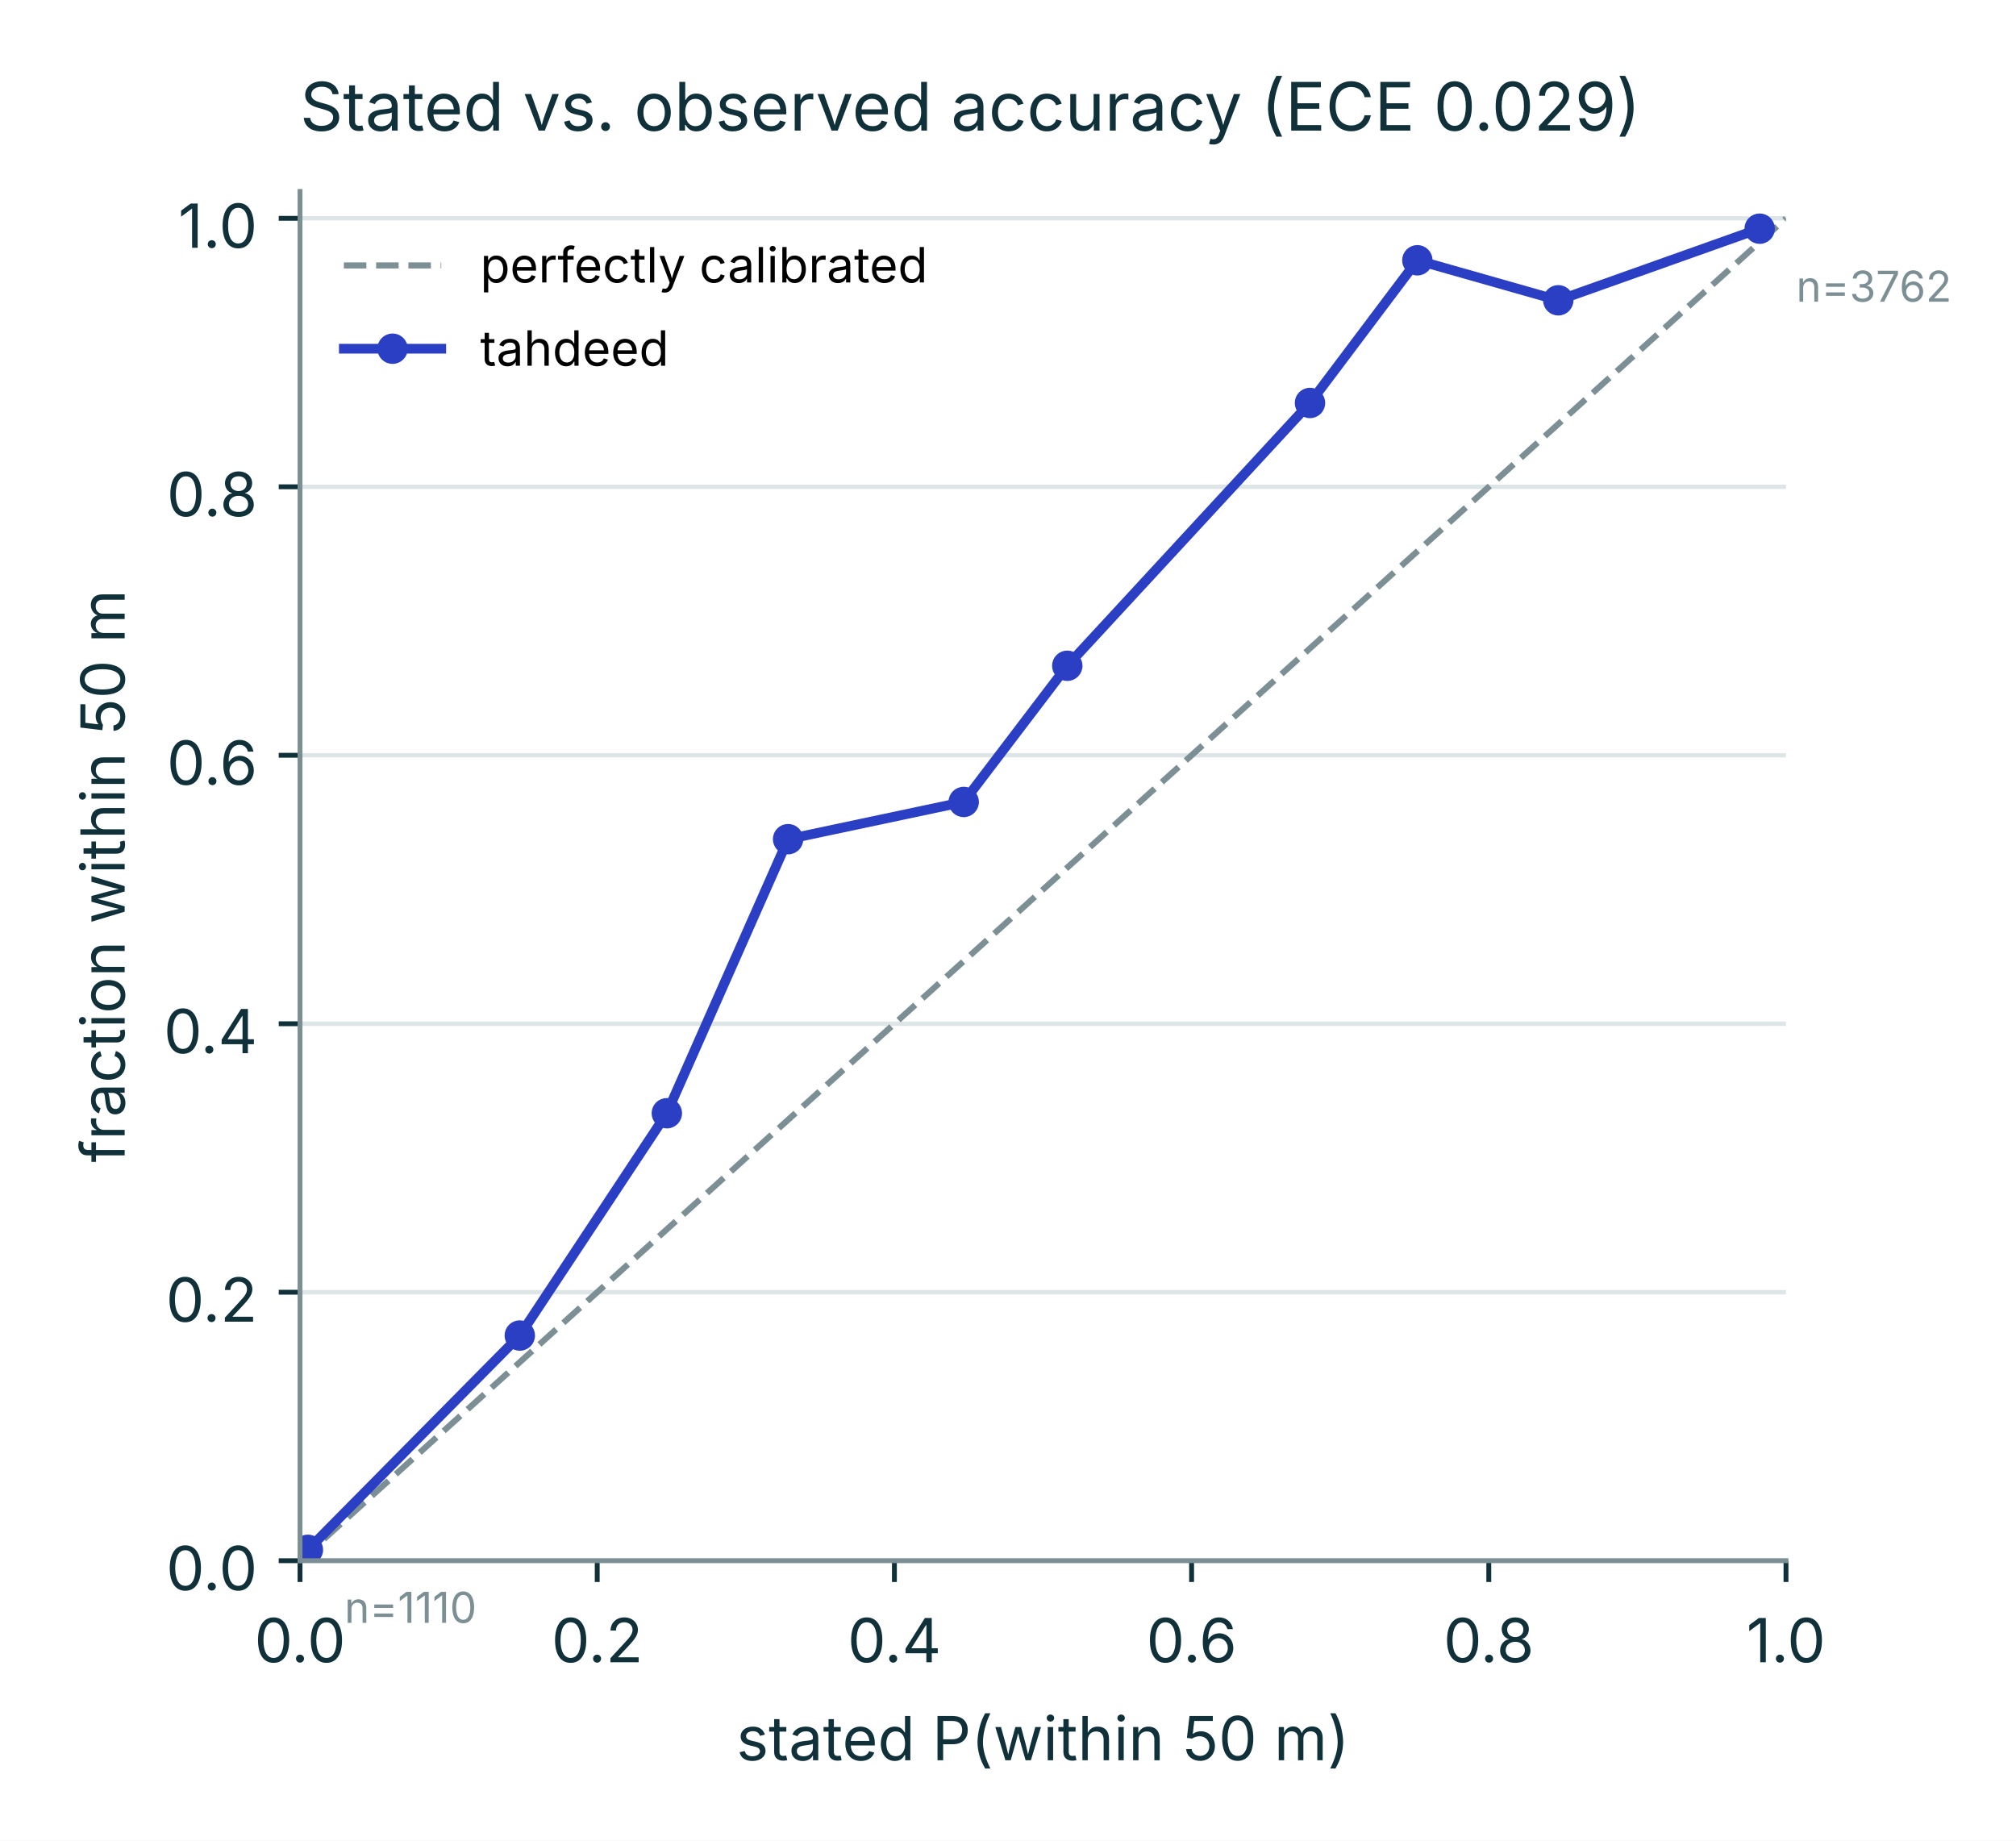
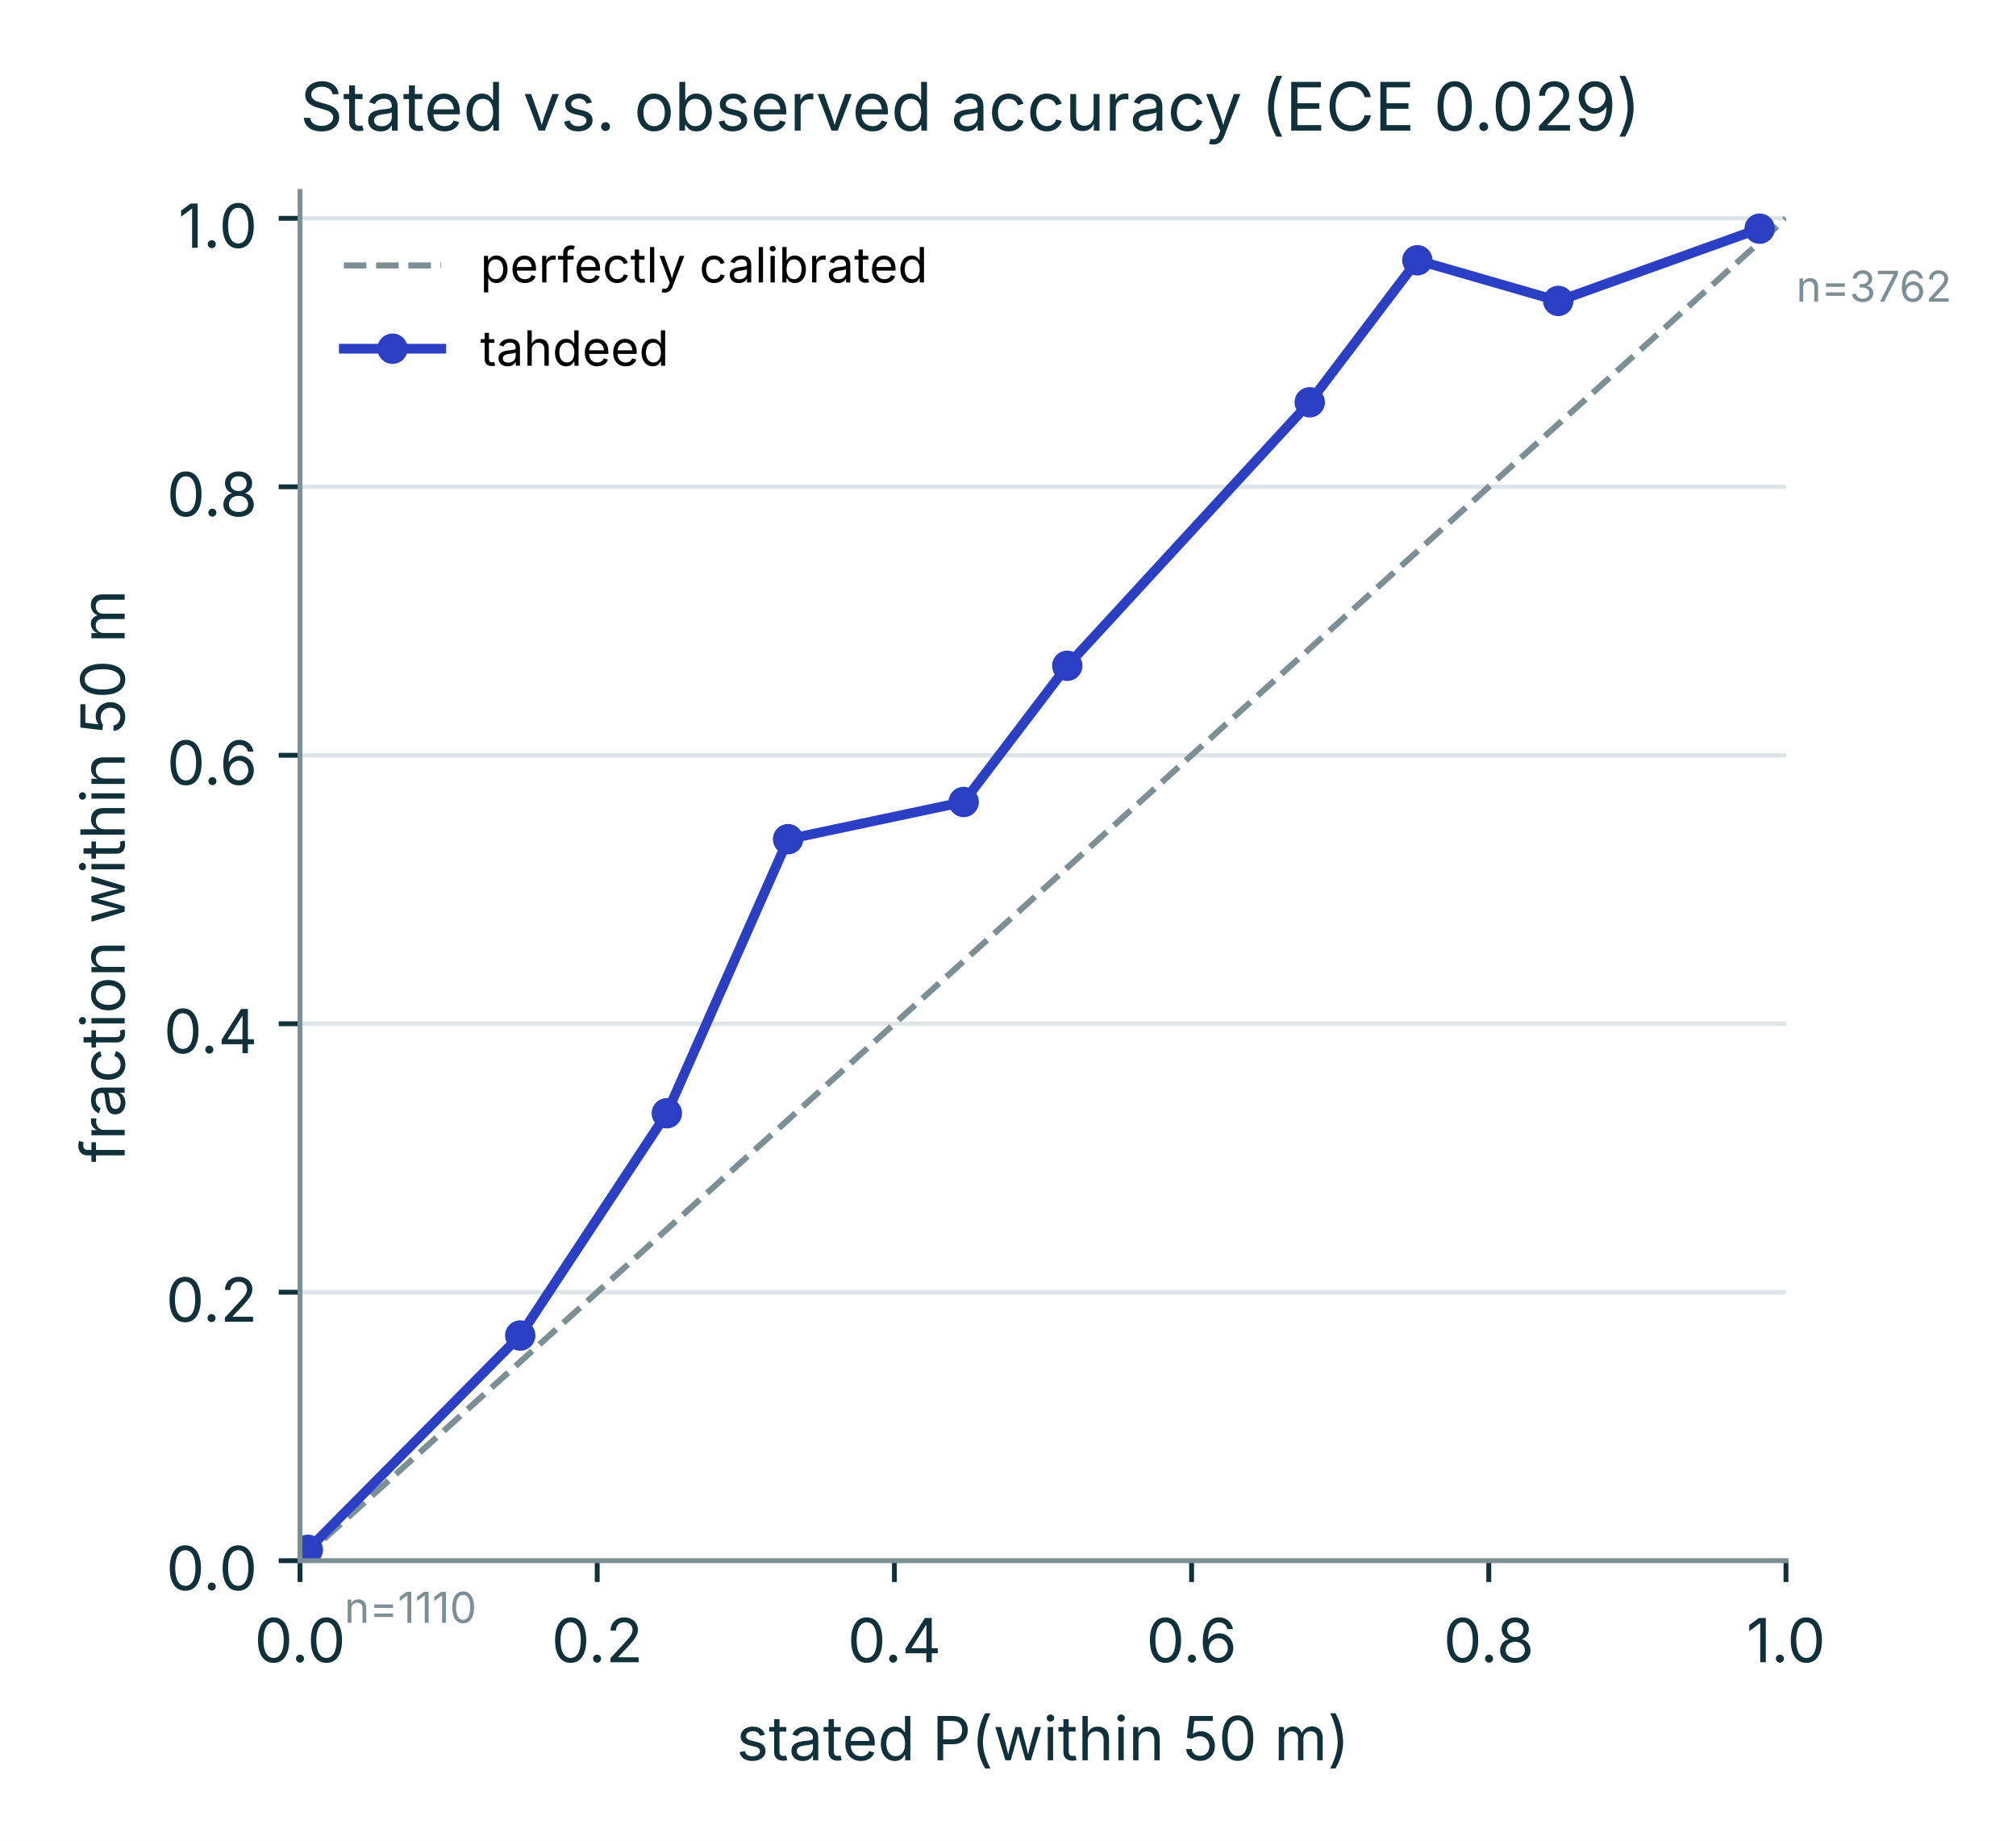
<svg xmlns="http://www.w3.org/2000/svg" xmlns:xlink="http://www.w3.org/1999/xlink" width="331.2pt" height="302.4pt" viewBox="0 0 331.2 302.4" version="1.1">
  <defs>
    <style type="text/css">*{stroke-linejoin: round; stroke-linecap: butt}</style>
  </defs>
  <g id="figure_1">
    <g id="patch_1">
      <path d="M 0 302.4  L 331.2 302.4  L 331.2 0  L 0 0  z " style="fill: #ffffff" />
    </g>
    <g id="axes_1">
      <g id="patch_2">
-         <path d="M 49.29 256.401  L 293.411 256.401  L 293.411 31.456  L 49.29 31.456  z " style="fill: #ffffff" />
+         <path d="M 49.29 256.401  L 293.41 256.401  L 293.41 31.456  L 49.29 31.456  z " style="fill: #ffffff" />
      </g>
      <g id="matplotlib.axis_1">
        <g id="xtick_1">
          <g id="line2d_1">
            <defs>
-               <path id="md17cdd4516" d="M 0 0  L 0 3.5  " style="stroke: #10303a; stroke-width: 0.8" />
+               <path id="m8365863238" d="M 0 0  L 0 3.5  " style="stroke: #10303a; stroke-width: 0.8" />
            </defs>
            <g>
-               <use xlink:href="#md17cdd4516" x="49.29" y="256.401" style="fill: #10303a; stroke: #10303a; stroke-width: 0.8" />
+               <use xlink:href="#m8365863238" x="49.29" y="256.401" style="fill: #10303a; stroke: #10303a; stroke-width: 0.8" />
            </g>
          </g>
          <g id="text_1">
            <g style="fill: #10303a" transform="translate(41.79273 273.0883) scale(0.1 -0.1)">
              <defs>
                <path id="Inter-Regular-53f" d="M 2019 -63  C 3059 -63 3656 809 3656 2325  C 3656 3834 3050 4719 2019 4719  C 988 4719 381 3834 381 2325  C 381 806 981 -63 2019 -63  z M 2019 456  C 1338 456 953 1144 953 2325  C 953 3509 1338 4203 2019 4203  C 2700 4203 3084 3513 3084 2325  C 3084 1144 2700 456 2019 456  z " transform="scale(0.015625)" />
                <path id="Inter-Regular-5e0" d="M 922 -41  C 1156 -41 1344 147 1344 381  C 1344 616 1156 803 922 803  C 688 803 500 616 500 381  C 500 147 688 -41 922 -41  z " transform="scale(0.015625)" />
              </defs>
              <use xlink:href="#Inter-Regular-53f" />
              <use xlink:href="#Inter-Regular-5e0" transform="translate(60.5625 0)" />
              <use xlink:href="#Inter-Regular-53f" transform="translate(86.84375 0)" />
            </g>
          </g>
        </g>
        <g id="xtick_2">
          <g id="line2d_2">
            <g>
-               <use xlink:href="#md17cdd4516" x="98.114" y="256.401" style="fill: #10303a; stroke: #10303a; stroke-width: 0.8" />
+               <use xlink:href="#m8365863238" x="98.114" y="256.401" style="fill: #10303a; stroke: #10303a; stroke-width: 0.8" />
            </g>
          </g>
          <g id="text_2">
-             <g style="fill: #10303a" transform="translate(90.59588 273.0883) scale(0.1 -0.1)">
+             <g style="fill: #10303a" transform="translate(90.59576 273.0883) scale(0.1 -0.1)">
              <defs>
                <path id="Inter-Regular-541" d="M 481 0  L 3447 0  L 3447 522  L 1300 522  L 1300 559  L 2319 1644  C 3141 2519 3369 2916 3369 3419  C 3369 4147 2778 4719 1947 4719  C 1119 4719 494 4159 494 3334  L 1063 3334  C 1063 3859 1400 4203 1931 4203  C 2428 4203 2806 3900 2806 3413  C 2806 2984 2544 2666 2028 2106  L 481 428  L 481 0  z " transform="scale(0.015625)" />
              </defs>
              <use xlink:href="#Inter-Regular-53f" />
              <use xlink:href="#Inter-Regular-5e0" transform="translate(60.5625 0)" />
              <use xlink:href="#Inter-Regular-541" transform="translate(89.375 0)" />
            </g>
          </g>
        </g>
        <g id="xtick_3">
          <g id="line2d_3">
            <g>
-               <use xlink:href="#md17cdd4516" x="146.938" y="256.401" style="fill: #10303a; stroke: #10303a; stroke-width: 0.8" />
+               <use xlink:href="#m8365863238" x="146.938" y="256.401" style="fill: #10303a; stroke: #10303a; stroke-width: 0.8" />
            </g>
          </g>
          <g id="text_3">
-             <g style="fill: #10303a" transform="translate(139.2397 273.0883) scale(0.1 -0.1)">
+             <g style="fill: #10303a" transform="translate(139.2394 273.0883) scale(0.1 -0.1)">
              <defs>
                <path id="Inter-Regular-544" d="M 375 947  L 2566 947  L 2566 0  L 3134 0  L 3134 947  L 3766 947  L 3766 1469  L 3134 1469  L 3134 4656  L 2413 4656  L 375 1431  L 375 947  z M 2569 1469  L 1009 1469  L 1009 1506  L 2531 3913  L 2569 3913  L 2569 1469  z " transform="scale(0.015625)" />
              </defs>
              <use xlink:href="#Inter-Regular-53f" />
              <use xlink:href="#Inter-Regular-5e0" transform="translate(60.5625 0)" />
              <use xlink:href="#Inter-Regular-544" transform="translate(89.375 0)" />
            </g>
          </g>
        </g>
        <g id="xtick_4">
          <g id="line2d_4">
            <g>
-               <use xlink:href="#md17cdd4516" x="195.762" y="256.401" style="fill: #10303a; stroke: #10303a; stroke-width: 0.8" />
+               <use xlink:href="#m8365863238" x="195.762" y="256.401" style="fill: #10303a; stroke: #10303a; stroke-width: 0.8" />
            </g>
          </g>
          <g id="text_4">
-             <g style="fill: #10303a" transform="translate(188.3194 273.0883) scale(0.1 -0.1)">
+             <g style="fill: #10303a" transform="translate(188.319 273.0883) scale(0.1 -0.1)">
              <defs>
                <path id="Inter-Regular-547" d="M 2019 -63  C 2969 -63 3588 634 3588 1503  C 3588 2403 2925 3044 2128 3044  C 1644 3044 1231 2813 981 2425  L 944 2425  C 944 3544 1375 4194 2091 4194  C 2575 4194 2866 3888 2969 3484  L 3550 3484  C 3438 4216 2872 4719 2091 4719  C 1034 4719 381 3788 381 2150  C 381 434 1241 -63 2019 -63  z M 2019 459  C 1447 459 1028 947 1028 1497  C 1028 2041 1469 2528 2034 2528  C 2597 2528 3013 2072 3013 1503  C 3013 922 2578 459 2019 459  z " transform="scale(0.015625)" />
              </defs>
              <use xlink:href="#Inter-Regular-53f" />
              <use xlink:href="#Inter-Regular-5e0" transform="translate(60.5625 0)" />
              <use xlink:href="#Inter-Regular-547" transform="translate(86.84375 0)" />
            </g>
          </g>
        </g>
        <g id="xtick_5">
          <g id="line2d_5">
            <g>
-               <use xlink:href="#md17cdd4516" x="244.587" y="256.401" style="fill: #10303a; stroke: #10303a; stroke-width: 0.8" />
+               <use xlink:href="#m8365863238" x="244.586" y="256.401" style="fill: #10303a; stroke: #10303a; stroke-width: 0.8" />
            </g>
          </g>
          <g id="text_5">
-             <g style="fill: #10303a" transform="translate(237.1374 273.0883) scale(0.1 -0.1)">
+             <g style="fill: #10303a" transform="translate(237.1369 273.0883) scale(0.1 -0.1)">
              <defs>
                <path id="Inter-Regular-549" d="M 1978 -63  C 2916 -63 3578 478 3578 1238  C 3578 1825 3175 2325 2669 2419  L 2669 2444  C 3109 2559 3403 2988 3403 3481  C 3403 4191 2794 4719 1978 4719  C 1150 4719 550 4191 550 3481  C 550 2988 838 2559 1291 2444  L 1291 2419  C 769 2325 381 1825 381 1238  C 381 478 1031 -63 1978 -63  z M 1978 453  C 1350 453 966 775 966 1269  C 966 1784 1391 2153 1978 2153  C 2553 2153 2984 1784 2984 1269  C 2984 775 2594 453 1978 453  z M 1978 2650  C 1475 2650 1125 2966 1125 3438  C 1125 3903 1463 4206 1978 4206  C 2484 4206 2828 3903 2828 3438  C 2828 2966 2469 2650 1978 2650  z " transform="scale(0.015625)" />
              </defs>
              <use xlink:href="#Inter-Regular-53f" />
              <use xlink:href="#Inter-Regular-5e0" transform="translate(60.5625 0)" />
              <use xlink:href="#Inter-Regular-549" transform="translate(87.125 0)" />
            </g>
          </g>
        </g>
        <g id="xtick_6">
          <g id="line2d_6">
            <g>
-               <use xlink:href="#md17cdd4516" x="293.411" y="256.401" style="fill: #10303a; stroke: #10303a; stroke-width: 0.8" />
+               <use xlink:href="#m8365863238" x="293.41" y="256.401" style="fill: #10303a; stroke: #10303a; stroke-width: 0.8" />
            </g>
          </g>
          <g id="text_6">
-             <g style="fill: #10303a" transform="translate(286.9085 273.0883) scale(0.1 -0.1)">
+             <g style="fill: #10303a" transform="translate(286.9079 273.0883) scale(0.1 -0.1)">
              <defs>
                <path id="Inter-Regular-540" d="M 2041 4656  L 1313 4656  L 300 3909  L 300 3272  L 1425 4106  L 1456 4106  L 1456 0  L 2041 0  L 2041 4656  z " transform="scale(0.015625)" />
              </defs>
              <use xlink:href="#Inter-Regular-540" />
              <use xlink:href="#Inter-Regular-5e0" transform="translate(40.67188 0)" />
              <use xlink:href="#Inter-Regular-53f" transform="translate(66.95312 0)" />
            </g>
          </g>
        </g>
        <g id="text_7">
-           <g style="fill: #10303a" transform="translate(120.9854 289.1879) scale(0.1 -0.1)">
+           <g style="fill: #10303a" transform="translate(120.9851 289.1879) scale(0.1 -0.1)">
            <defs>
              <path id="Inter-Regular-369" d="M 1681 -75  C 2500 -75 3059 372 3059 984  C 3059 1463 2763 1778 2128 1928  L 1600 2053  C 1191 2150 1013 2294 1013 2553  C 1013 2844 1325 3059 1741 3059  C 2191 3059 2388 2816 2484 2566  L 2994 2697  C 2834 3188 2456 3538 1738 3538  C 994 3538 444 3119 444 2519  C 444 2028 747 1716 1381 1566  L 1963 1428  C 2306 1347 2475 1188 2475 947  C 2475 659 2163 419 1675 419  C 1256 419 972 591 872 975  L 338 847  C 463 244 963 -75 1681 -75  z " transform="scale(0.015625)" />
              <path id="Inter-Regular-37b" d="M 1869 3494  L 1150 3494  L 1150 4325  L 588 4325  L 588 3494  L 63 3494  L 63 3013  L 588 3013  L 588 863  C 588 291 944 -44 1547 -44  C 1691 -44 1850 -22 1966 19  L 1850 494  C 1756 475 1634 456 1563 456  C 1266 456 1150 594 1150 906  L 1150 3013  L 1869 3013  L 1869 3494  z " transform="scale(0.015625)" />
              <path id="Inter-Regular-1fc" d="M 1472 -81  C 2063 -81 2391 228 2509 475  L 2547 475  L 2547 0  L 3100 0  L 3100 2303  C 3100 3394 2259 3538 1791 3538  C 1250 3538 650 3344 381 2709  L 922 2531  C 1031 2775 1303 3044 1806 3044  C 2291 3044 2538 2794 2538 2359  L 2538 2341  C 2538 2081 2263 2100 1641 2022  C 994 1941 281 1794 281 994  C 281 306 809 -81 1472 -81  z M 1569 416  C 1150 416 847 603 847 966  C 847 1363 1206 1494 1616 1547  C 1831 1575 2444 1638 2538 1747  L 2538 1263  C 2538 834 2191 416 1569 416  z " transform="scale(0.015625)" />
              <path id="Inter-Regular-267" d="M 1963 -75  C 2678 -75 3200 284 3363 813  L 2819 963  C 2688 606 2378 425 1966 425  C 1347 425 922 825 894 1556  L 3419 1556  L 3419 1791  C 3419 3081 2638 3538 1897 3538  C 944 3538 325 2791 325 1719  C 325 644 950 -75 1963 -75  z M 897 2031  C 931 2566 1297 3038 1897 3038  C 2472 3038 2794 2625 2847 2031  L 897 2031  z " transform="scale(0.015625)" />
              <path id="Inter-Regular-256" d="M 1803 -75  C 2469 -75 2703 347 2819 541  L 2881 541  L 2881 0  L 3425 0  L 3425 4656  L 2863 4656  L 2863 2934  L 2819 2934  C 2703 3119 2488 3538 1806 3538  C 934 3538 325 2844 325 1738  C 325 625 931 -75 1803 -75  z M 1888 428  C 1234 428 897 1009 897 1744  C 897 2469 1225 3034 1888 3034  C 2531 3034 2869 2516 2869 1744  C 2869 966 2522 428 1888 428  z " transform="scale(0.015625)" />
              <path id="Inter-Regular-6eb" transform="scale(0.015625)" />
              <path id="Inter-Regular-178" d="M 563 0  L 1156 0  L 1156 1684  L 2159 1684  C 3244 1684 3744 2344 3744 3175  C 3744 4003 3244 4656 2156 4656  L 563 4656  L 563 0  z M 1156 2206  L 1156 4134  L 2125 4134  C 2869 4134 3153 3725 3153 3175  C 3153 2622 2869 2206 2131 2206  L 1156 2206  z " transform="scale(0.015625)" />
              <path id="Inter-Regular-59f" d="M 681 1897  C 681 984 956 31 1488 -872  L 2034 -872  C 1497 238 1253 1069 1253 1897  C 1253 2809 1550 3956 2034 4941  L 1488 4941  C 1019 4169 681 2913 681 1897  z " transform="scale(0.015625)" />
              <path id="Inter-Regular-3da" d="M 1278 0  L 1838 0  L 2291 1581  C 2403 1972 2513 2409 2619 2853  C 2725 2406 2831 1981 2947 1581  L 3400 0  L 3959 0  L 5019 3494  L 4422 3494  L 3997 1969  C 3891 1588 3775 1147 3659 613  C 3550 1153 3438 1597 3338 1969  L 2925 3494  L 2325 3494  L 1906 1969  C 1800 1581 1688 1134 1575 603  C 1459 1159 1341 1603 1241 1969  L 816 3494  L 219 3494  L 1278 0  z " transform="scale(0.015625)" />
              <path id="Inter-Regular-2b2" d="M 494 0  L 1056 0  L 1056 3494  L 494 3494  L 494 0  z M 778 4066  C 994 4066 1172 4231 1172 4438  C 1172 4644 994 4809 778 4809  C 566 4809 388 4644 388 4438  C 388 4231 566 4066 778 4066  z " transform="scale(0.015625)" />
              <path id="Inter-Regular-29f" d="M 1056 2094  C 1056 2691 1434 3031 1938 3031  C 2425 3031 2725 2709 2725 2172  L 2725 0  L 3291 0  L 3291 2219  C 3291 3103 2813 3538 2106 3538  C 1650 3538 1284 3353 1056 2888  L 1056 4656  L 494 4656  L 494 0  L 1056 0  L 1056 2094  z " transform="scale(0.015625)" />
              <path id="Inter-Regular-307" d="M 1056 2094  C 1056 2691 1434 3031 1938 3031  C 2425 3031 2725 2709 2725 2172  L 2725 0  L 3288 0  L 3288 2219  C 3288 3103 2813 3538 2106 3538  C 1638 3538 1263 3341 1038 2847  L 1034 3494  L 494 3494  L 494 0  L 1056 0  L 1056 2094  z " transform="scale(0.015625)" />
              <path id="Inter-Regular-545" d="M 1956 -63  C 2853 -63 3509 594 3509 1488  C 3509 2388 2881 3047 2028 3047  C 1706 3047 1397 2934 1206 2775  L 1181 2775  L 1341 4134  L 3291 4134  L 3291 4656  L 841 4656  L 566 2350  L 1122 2281  C 1306 2422 1631 2525 1919 2525  C 2503 2525 2928 2078 2928 1478  C 2928 888 2519 459 1956 459  C 1488 459 1106 759 1069 1175  L 494 1175  C 525 463 1138 -63 1956 -63  z " transform="scale(0.015625)" />
              <path id="Inter-Regular-300" d="M 494 0  L 1056 0  L 1056 2200  C 1056 2756 1428 3044 1838 3044  C 2231 3044 2522 2784 2522 2397  L 2522 0  L 3084 0  L 3084 2281  C 3084 2722 3372 3044 3844 3044  C 4219 3044 4547 2844 4547 2341  L 4547 0  L 5113 0  L 5113 2356  C 5113 3166 4619 3556 4013 3556  C 3506 3556 3078 3284 2913 2844  C 2788 3275 2481 3556 2022 3556  C 1609 3556 1216 3325 1044 2853  L 1041 3494  L 494 3494  L 494 0  z " transform="scale(0.015625)" />
              <path id="Inter-Regular-5a0" d="M 300 -872  L 847 -872  C 1369 16 1653 969 1653 1897  C 1653 2909 1316 4172 847 4941  L 300 4941  C 784 3956 1081 2809 1081 1897  C 1081 1094 853 269 300 -872  z " transform="scale(0.015625)" />
            </defs>
            <use xlink:href="#Inter-Regular-369" />
            <use xlink:href="#Inter-Regular-37b" transform="translate(52.78125 0)" />
            <use xlink:href="#Inter-Regular-1fc" transform="translate(85.98438 0)" />
            <use xlink:href="#Inter-Regular-37b" transform="translate(142.1406 0)" />
            <use xlink:href="#Inter-Regular-267" transform="translate(173.8906 0)" />
            <use xlink:href="#Inter-Regular-256" transform="translate(232.1875 0)" />
            <use xlink:href="#Inter-Regular-6eb" transform="translate(293.4219 0)" />
            <use xlink:href="#Inter-Regular-178" transform="translate(321.5469 0)" />
            <use xlink:href="#Inter-Regular-59f" transform="translate(385.4219 0)" />
            <use xlink:href="#Inter-Regular-3da" transform="translate(421.8906 0)" />
            <use xlink:href="#Inter-Regular-2b2" transform="translate(503.7344 0)" />
            <use xlink:href="#Inter-Regular-37b" transform="translate(527.9531 0)" />
            <use xlink:href="#Inter-Regular-29f" transform="translate(560.6719 0)" />
            <use xlink:href="#Inter-Regular-2b2" transform="translate(619.7969 0)" />
            <use xlink:href="#Inter-Regular-307" transform="translate(644.0156 0)" />
            <use xlink:href="#Inter-Regular-6eb" transform="translate(703.0938 0)" />
            <use xlink:href="#Inter-Regular-545" transform="translate(731.2188 0)" />
            <use xlink:href="#Inter-Regular-53f" transform="translate(792.0156 0)" />
            <use xlink:href="#Inter-Regular-6eb" transform="translate(855.1094 0)" />
            <use xlink:href="#Inter-Regular-300" transform="translate(883.2344 0)" />
            <use xlink:href="#Inter-Regular-5a0" transform="translate(970.8281 0)" />
          </g>
        </g>
      </g>
      <g id="matplotlib.axis_2">
        <g id="ytick_1">
          <g id="line2d_7">
-             <path d="M 49.29 256.401  L 293.411 256.401  " clip-path="url(#p2b89067c13)" style="fill: none; stroke: #dde5e7; stroke-width: 0.7; stroke-linecap: square" />
+             <path d="M 49.29 256.401  L 293.41 256.401  " clip-path="url(#p61e88ce9cd)" style="fill: none; stroke: #dde5e7; stroke-width: 0.7; stroke-linecap: square" />
          </g>
          <g id="line2d_8">
            <defs>
-               <path id="mb3090ed650" d="M 0 0  L -3.5 0  " style="stroke: #10303a; stroke-width: 0.8" />
+               <path id="m1316a346b2" d="M 0 0  L -3.5 0  " style="stroke: #10303a; stroke-width: 0.8" />
            </defs>
            <g>
-               <use xlink:href="#mb3090ed650" x="49.29" y="256.401" style="fill: #10303a; stroke: #10303a; stroke-width: 0.8" />
+               <use xlink:href="#m1316a346b2" x="49.29" y="256.401" style="fill: #10303a; stroke: #10303a; stroke-width: 0.8" />
            </g>
          </g>
          <g id="text_8">
            <g style="fill: #10303a" transform="translate(27.29586 261.2445) scale(0.1 -0.1)">
              <use xlink:href="#Inter-Regular-53f" />
              <use xlink:href="#Inter-Regular-5e0" transform="translate(60.5625 0)" />
              <use xlink:href="#Inter-Regular-53f" transform="translate(86.84375 0)" />
            </g>
          </g>
        </g>
        <g id="ytick_2">
          <g id="line2d_9">
-             <path d="M 49.29 212.294  L 293.411 212.294  " clip-path="url(#p2b89067c13)" style="fill: none; stroke: #dde5e7; stroke-width: 0.7; stroke-linecap: square" />
+             <path d="M 49.29 212.294  L 293.41 212.294  " clip-path="url(#p61e88ce9cd)" style="fill: none; stroke: #dde5e7; stroke-width: 0.7; stroke-linecap: square" />
          </g>
          <g id="line2d_10">
            <g>
-               <use xlink:href="#mb3090ed650" x="49.29" y="212.294" style="fill: #10303a; stroke: #10303a; stroke-width: 0.8" />
+               <use xlink:href="#m1316a346b2" x="49.29" y="212.294" style="fill: #10303a; stroke: #10303a; stroke-width: 0.8" />
            </g>
          </g>
          <g id="text_9">
            <g style="fill: #10303a" transform="translate(27.25367 217.1378) scale(0.1 -0.1)">
              <use xlink:href="#Inter-Regular-53f" />
              <use xlink:href="#Inter-Regular-5e0" transform="translate(60.5625 0)" />
              <use xlink:href="#Inter-Regular-541" transform="translate(89.375 0)" />
            </g>
          </g>
        </g>
        <g id="ytick_3">
          <g id="line2d_11">
-             <path d="M 49.29 168.187  L 293.411 168.187  " clip-path="url(#p2b89067c13)" style="fill: none; stroke: #dde5e7; stroke-width: 0.7; stroke-linecap: square" />
+             <path d="M 49.29 168.187  L 293.41 168.187  " clip-path="url(#p61e88ce9cd)" style="fill: none; stroke: #dde5e7; stroke-width: 0.7; stroke-linecap: square" />
          </g>
          <g id="line2d_12">
            <g>
-               <use xlink:href="#mb3090ed650" x="49.29" y="168.187" style="fill: #10303a; stroke: #10303a; stroke-width: 0.8" />
+               <use xlink:href="#m1316a346b2" x="49.29" y="168.187" style="fill: #10303a; stroke: #10303a; stroke-width: 0.8" />
            </g>
          </g>
          <g id="text_10">
            <g style="fill: #10303a" transform="translate(26.89273 173.031) scale(0.1 -0.1)">
              <use xlink:href="#Inter-Regular-53f" />
              <use xlink:href="#Inter-Regular-5e0" transform="translate(60.5625 0)" />
              <use xlink:href="#Inter-Regular-544" transform="translate(89.375 0)" />
            </g>
          </g>
        </g>
        <g id="ytick_4">
          <g id="line2d_13">
-             <path d="M 49.29 124.08  L 293.411 124.08  " clip-path="url(#p2b89067c13)" style="fill: none; stroke: #dde5e7; stroke-width: 0.7; stroke-linecap: square" />
+             <path d="M 49.29 124.08  L 293.41 124.08  " clip-path="url(#p61e88ce9cd)" style="fill: none; stroke: #dde5e7; stroke-width: 0.7; stroke-linecap: square" />
          </g>
          <g id="line2d_14">
            <g>
-               <use xlink:href="#mb3090ed650" x="49.29" y="124.08" style="fill: #10303a; stroke: #10303a; stroke-width: 0.8" />
+               <use xlink:href="#m1316a346b2" x="49.29" y="124.08" style="fill: #10303a; stroke: #10303a; stroke-width: 0.8" />
            </g>
          </g>
          <g id="text_11">
            <g style="fill: #10303a" transform="translate(27.40367 128.9242) scale(0.1 -0.1)">
              <use xlink:href="#Inter-Regular-53f" />
              <use xlink:href="#Inter-Regular-5e0" transform="translate(60.5625 0)" />
              <use xlink:href="#Inter-Regular-547" transform="translate(86.84375 0)" />
            </g>
          </g>
        </g>
        <g id="ytick_5">
          <g id="line2d_15">
-             <path d="M 49.29 79.974  L 293.411 79.974  " clip-path="url(#p2b89067c13)" style="fill: none; stroke: #dde5e7; stroke-width: 0.7; stroke-linecap: square" />
+             <path d="M 49.29 79.974  L 293.41 79.974  " clip-path="url(#p61e88ce9cd)" style="fill: none; stroke: #dde5e7; stroke-width: 0.7; stroke-linecap: square" />
          </g>
          <g id="line2d_16">
            <g>
-               <use xlink:href="#mb3090ed650" x="49.29" y="79.974" style="fill: #10303a; stroke: #10303a; stroke-width: 0.8" />
+               <use xlink:href="#m1316a346b2" x="49.29" y="79.974" style="fill: #10303a; stroke: #10303a; stroke-width: 0.8" />
            </g>
          </g>
          <g id="text_12">
            <g style="fill: #10303a" transform="translate(27.39117 84.81745) scale(0.1 -0.1)">
              <use xlink:href="#Inter-Regular-53f" />
              <use xlink:href="#Inter-Regular-5e0" transform="translate(60.5625 0)" />
              <use xlink:href="#Inter-Regular-549" transform="translate(87.125 0)" />
            </g>
          </g>
        </g>
        <g id="ytick_6">
          <g id="line2d_17">
-             <path d="M 49.29 35.867  L 293.411 35.867  " clip-path="url(#p2b89067c13)" style="fill: none; stroke: #dde5e7; stroke-width: 0.7; stroke-linecap: square" />
+             <path d="M 49.29 35.867  L 293.41 35.867  " clip-path="url(#p61e88ce9cd)" style="fill: none; stroke: #dde5e7; stroke-width: 0.7; stroke-linecap: square" />
          </g>
          <g id="line2d_18">
            <g>
-               <use xlink:href="#mb3090ed650" x="49.29" y="35.867" style="fill: #10303a; stroke: #10303a; stroke-width: 0.8" />
+               <use xlink:href="#m1316a346b2" x="49.29" y="35.867" style="fill: #10303a; stroke: #10303a; stroke-width: 0.8" />
            </g>
          </g>
          <g id="text_13">
            <g style="fill: #10303a" transform="translate(29.28492 40.71068) scale(0.1 -0.1)">
              <use xlink:href="#Inter-Regular-540" />
              <use xlink:href="#Inter-Regular-5e0" transform="translate(40.67188 0)" />
              <use xlink:href="#Inter-Regular-53f" transform="translate(66.95312 0)" />
            </g>
          </g>
        </g>
        <g id="text_14">
          <g style="fill: #10303a" transform="translate(20.48062 190.9777) rotate(-90) scale(0.1 -0.1)">
            <defs>
              <path id="Inter-Regular-288" d="M 2119 3494  L 1313 3494  L 1313 3834  C 1313 4172 1463 4353 1809 4353  C 1966 4353 2053 4319 2113 4300  L 2269 4781  C 2184 4819 2009 4875 1744 4875  C 1234 4875 750 4566 750 3959  L 750 3494  L 63 3494  L 63 3013  L 750 3013  L 750 0  L 1313 0  L 1313 3013  L 2119 3013  L 2119 3494  z " transform="scale(0.015625)" />
              <path id="Inter-Regular-356" d="M 494 0  L 1056 0  L 1056 2188  C 1056 2659 1425 3000 1928 3000  C 2078 3000 2231 2975 2266 2969  L 2266 3534  C 2200 3538 2063 3544 1981 3544  C 1566 3544 1203 3309 1075 2956  L 1038 2956  L 1038 3494  L 494 3494  L 494 0  z " transform="scale(0.015625)" />
              <path id="Inter-Regular-24b" d="M 1916 -75  C 2600 -75 3156 297 3344 919  L 2806 1072  C 2703 694 2384 428 1916 428  C 1219 428 897 1038 897 1725  C 897 2422 1219 3034 1916 3034  C 2375 3034 2688 2778 2791 2419  L 3331 2572  C 3141 3181 2591 3538 1916 3538  C 966 3538 325 2819 325 1725  C 325 647 966 -75 1916 -75  z " transform="scale(0.015625)" />
              <path id="Inter-Regular-318" d="M 1916 -75  C 2869 -75 3513 647 3513 1725  C 3513 2819 2869 3538 1916 3538  C 966 3538 325 2819 325 1725  C 325 647 966 -75 1916 -75  z M 1916 428  C 1219 428 897 1038 897 1725  C 897 2422 1219 3034 1916 3034  C 2622 3034 2944 2419 2944 1725  C 2944 1038 2622 428 1916 428  z " transform="scale(0.015625)" />
            </defs>
            <use xlink:href="#Inter-Regular-288" />
            <use xlink:href="#Inter-Regular-356" transform="translate(37.01562 0)" />
            <use xlink:href="#Inter-Regular-1fc" transform="translate(74.65625 0)" />
            <use xlink:href="#Inter-Regular-24b" transform="translate(130.8125 0)" />
            <use xlink:href="#Inter-Regular-37b" transform="translate(187.9375 0)" />
            <use xlink:href="#Inter-Regular-2b2" transform="translate(220.6562 0)" />
            <use xlink:href="#Inter-Regular-318" transform="translate(244.875 0)" />
            <use xlink:href="#Inter-Regular-307" transform="translate(304.8438 0)" />
            <use xlink:href="#Inter-Regular-6eb" transform="translate(363.9219 0)" />
            <use xlink:href="#Inter-Regular-3da" transform="translate(392.0469 0)" />
            <use xlink:href="#Inter-Regular-2b2" transform="translate(473.8906 0)" />
            <use xlink:href="#Inter-Regular-37b" transform="translate(498.1094 0)" />
            <use xlink:href="#Inter-Regular-29f" transform="translate(530.8281 0)" />
            <use xlink:href="#Inter-Regular-2b2" transform="translate(589.9531 0)" />
            <use xlink:href="#Inter-Regular-307" transform="translate(614.1719 0)" />
            <use xlink:href="#Inter-Regular-6eb" transform="translate(673.25 0)" />
            <use xlink:href="#Inter-Regular-545" transform="translate(701.375 0)" />
            <use xlink:href="#Inter-Regular-53f" transform="translate(762.1719 0)" />
            <use xlink:href="#Inter-Regular-6eb" transform="translate(825.2656 0)" />
            <use xlink:href="#Inter-Regular-300" transform="translate(853.3906 0)" />
          </g>
        </g>
      </g>
      <g id="line2d_19">
-         <path d="M 49.29 256.401  L 293.411 35.867  " clip-path="url(#p2b89067c13)" style="fill: none; stroke-dasharray: 3.7,1.6; stroke-dashoffset: 0; stroke: #7b8f95" />
+         <path d="M 49.29 256.401  L 293.41 35.867  " clip-path="url(#p61e88ce9cd)" style="fill: none; stroke-dasharray: 3.7,1.6; stroke-dashoffset: 0; stroke: #7b8f95" />
      </g>
      <g id="line2d_20">
-         <path d="M 50.583 254.613  L 85.396 219.408  L 109.552 182.889  L 129.473 137.864  L 158.321 131.751  L 175.339 109.378  L 215.211 66.201  L 232.852 42.759  L 256 49.335  L 289.085 37.567  " clip-path="url(#p2b89067c13)" style="fill: none; stroke: #2b3fc4; stroke-width: 1.6; stroke-linecap: square" />
+         <path d="M 50.574 254.613  L 85.468 219.408  L 109.551 182.889  L 129.472 137.864  L 158.32 131.751  L 175.339 109.378  L 215.17 66.088  L 232.852 42.759  L 256 49.438  L 289.085 37.567  " clip-path="url(#p61e88ce9cd)" style="fill: none; stroke: #2b3fc4; stroke-width: 1.6; stroke-linecap: square" />
        <defs>
-           <path id="ma9910c14cc" d="M 0 2  C 0.53 2 1.039 1.789 1.414 1.414  C 1.789 1.039 2 0.53 2 0  C 2 -0.53 1.789 -1.039 1.414 -1.414  C 1.039 -1.789 0.53 -2 0 -2  C -0.53 -2 -1.039 -1.789 -1.414 -1.414  C -1.789 -1.039 -2 -0.53 -2 0  C -2 0.53 -1.789 1.039 -1.414 1.414  C -1.039 1.789 -0.53 2 0 2  z " style="stroke: #2b3fc4" />
+           <path id="m1a8eb4624b" d="M 0 2  C 0.53 2 1.039 1.789 1.414 1.414  C 1.789 1.039 2 0.53 2 0  C 2 -0.53 1.789 -1.039 1.414 -1.414  C 1.039 -1.789 0.53 -2 0 -2  C -0.53 -2 -1.039 -1.789 -1.414 -1.414  C -1.789 -1.039 -2 -0.53 -2 0  C -2 0.53 -1.789 1.039 -1.414 1.414  C -1.039 1.789 -0.53 2 0 2  z " style="stroke: #2b3fc4" />
        </defs>
-         <g clip-path="url(#p2b89067c13)">
-           <use xlink:href="#ma9910c14cc" x="50.583" y="254.613" style="fill: #2b3fc4; stroke: #2b3fc4" />
-           <use xlink:href="#ma9910c14cc" x="85.396" y="219.408" style="fill: #2b3fc4; stroke: #2b3fc4" />
-           <use xlink:href="#ma9910c14cc" x="109.552" y="182.889" style="fill: #2b3fc4; stroke: #2b3fc4" />
-           <use xlink:href="#ma9910c14cc" x="129.473" y="137.864" style="fill: #2b3fc4; stroke: #2b3fc4" />
-           <use xlink:href="#ma9910c14cc" x="158.321" y="131.751" style="fill: #2b3fc4; stroke: #2b3fc4" />
-           <use xlink:href="#ma9910c14cc" x="175.339" y="109.378" style="fill: #2b3fc4; stroke: #2b3fc4" />
-           <use xlink:href="#ma9910c14cc" x="215.211" y="66.201" style="fill: #2b3fc4; stroke: #2b3fc4" />
-           <use xlink:href="#ma9910c14cc" x="232.852" y="42.759" style="fill: #2b3fc4; stroke: #2b3fc4" />
-           <use xlink:href="#ma9910c14cc" x="256" y="49.335" style="fill: #2b3fc4; stroke: #2b3fc4" />
-           <use xlink:href="#ma9910c14cc" x="289.085" y="37.567" style="fill: #2b3fc4; stroke: #2b3fc4" />
+         <g clip-path="url(#p61e88ce9cd)">
+           <use xlink:href="#m1a8eb4624b" x="50.574" y="254.613" style="fill: #2b3fc4; stroke: #2b3fc4" />
+           <use xlink:href="#m1a8eb4624b" x="85.468" y="219.408" style="fill: #2b3fc4; stroke: #2b3fc4" />
+           <use xlink:href="#m1a8eb4624b" x="109.551" y="182.889" style="fill: #2b3fc4; stroke: #2b3fc4" />
+           <use xlink:href="#m1a8eb4624b" x="129.472" y="137.864" style="fill: #2b3fc4; stroke: #2b3fc4" />
+           <use xlink:href="#m1a8eb4624b" x="158.32" y="131.751" style="fill: #2b3fc4; stroke: #2b3fc4" />
+           <use xlink:href="#m1a8eb4624b" x="175.339" y="109.378" style="fill: #2b3fc4; stroke: #2b3fc4" />
+           <use xlink:href="#m1a8eb4624b" x="215.17" y="66.088" style="fill: #2b3fc4; stroke: #2b3fc4" />
+           <use xlink:href="#m1a8eb4624b" x="232.852" y="42.759" style="fill: #2b3fc4; stroke: #2b3fc4" />
+           <use xlink:href="#m1a8eb4624b" x="256" y="49.438" style="fill: #2b3fc4; stroke: #2b3fc4" />
+           <use xlink:href="#m1a8eb4624b" x="289.085" y="37.567" style="fill: #2b3fc4; stroke: #2b3fc4" />
        </g>
      </g>
      <g id="patch_3">
        <path d="M 49.29 256.401  L 49.29 31.456  " style="fill: none; stroke: #7b8f95; stroke-width: 0.8; stroke-linejoin: miter; stroke-linecap: square" />
      </g>
      <g id="patch_4">
-         <path d="M 49.29 256.401  L 293.411 256.401  " style="fill: none; stroke: #7b8f95; stroke-width: 0.8; stroke-linejoin: miter; stroke-linecap: square" />
+         <path d="M 49.29 256.401  L 293.41 256.401  " style="fill: none; stroke: #7b8f95; stroke-width: 0.8; stroke-linejoin: miter; stroke-linecap: square" />
      </g>
      <g id="text_15">
-         <g style="fill: #7b8f95" transform="translate(56.58273 266.6127) scale(0.07 -0.07)">
+         <g style="fill: #7b8f95" transform="translate(56.57425 266.6127) scale(0.07 -0.07)">
          <defs>
            <path id="Inter-Regular-5f2" d="M 706 884  L 3531 884  L 3531 1403  L 706 1403  L 706 884  z M 706 2241  L 3531 2241  L 3531 2759  L 706 2759  L 706 2241  z " transform="scale(0.015625)" />
          </defs>
          <use xlink:href="#Inter-Regular-307" />
          <use xlink:href="#Inter-Regular-5f2" transform="translate(59.07812 0)" />
          <use xlink:href="#Inter-Regular-540" transform="translate(125.2344 0)" />
          <use xlink:href="#Inter-Regular-540" transform="translate(165.9062 0)" />
          <use xlink:href="#Inter-Regular-540" transform="translate(206.5781 0)" />
          <use xlink:href="#Inter-Regular-53f" transform="translate(247.25 0)" />
        </g>
      </g>
      <g id="text_16">
        <g style="fill: #7b8f95" transform="translate(295.085 49.56695) scale(0.07 -0.07)">
          <defs>
            <path id="Inter-Regular-543" d="M 1984 -63  C 2897 -63 3572 503 3572 1266  C 3572 1853 3225 2284 2631 2381  L 2631 2419  C 3106 2559 3403 2944 3403 3469  C 3403 4131 2872 4719 2003 4719  C 1184 4719 516 4216 491 3484  L 1063 3484  C 1081 3938 1516 4203 1991 4203  C 2497 4203 2822 3900 2822 3438  C 2822 2956 2447 2644 1903 2644  L 1525 2644  L 1525 2128  L 1903 2128  C 2594 2128 2984 1775 2984 1272  C 2984 788 2559 459 1975 459  C 1444 459 1025 731 991 1175  L 391 1175  C 422 438 1072 -63 1984 -63  z " transform="scale(0.015625)" />
            <path id="Inter-Regular-548" d="M 625 0  L 1250 0  L 3316 4103  L 3316 4656  L 306 4656  L 306 4134  L 2694 4134  L 2694 4097  L 625 0  z " transform="scale(0.015625)" />
          </defs>
          <use xlink:href="#Inter-Regular-307" />
          <use xlink:href="#Inter-Regular-5f2" transform="translate(59.07812 0)" />
          <use xlink:href="#Inter-Regular-543" transform="translate(125.2344 0)" />
          <use xlink:href="#Inter-Regular-548" transform="translate(187 0)" />
          <use xlink:href="#Inter-Regular-547" transform="translate(242.0312 0)" />
          <use xlink:href="#Inter-Regular-541" transform="translate(304.0469 0)" />
        </g>
      </g>
      <g id="text_17">
        <g style="fill: #10303a" transform="translate(49.28961 21.45625) scale(0.11 -0.11)">
          <defs>
            <path id="Inter-Regular-18e" d="M 2053 -81  C 3128 -81 3744 506 3744 1269  C 3744 2138 2925 2419 2425 2556  L 1959 2684  C 1619 2778 1072 2950 1072 3438  C 1072 3875 1472 4194 2075 4194  C 2628 4194 3047 3934 3100 3481  L 3681 3481  C 3653 4184 3013 4719 2094 4719  C 1194 4719 494 4197 494 3409  C 494 2791 931 2406 1681 2194  L 2244 2034  C 2741 1894 3166 1728 3166 1278  C 3166 781 2684 450 2053 450  C 1506 450 1019 691 972 1219  L 363 1219  C 416 438 1044 -81 2053 -81  z " transform="scale(0.015625)" />
            <path id="Inter-Regular-3d6" d="M 1503 0  L 2094 0  L 3428 3494  L 2813 3494  L 2069 1422  C 1959 1119 1878 813 1800 522  C 1719 813 1638 1119 1528 1422  L 784 3494  L 169 3494  L 1503 0  z " transform="scale(0.015625)" />
            <path id="Inter-Regular-243" d="M 2116 -75  C 2988 -75 3594 625 3594 1738  C 3594 2844 2984 3538 2113 3538  C 1431 3538 1216 3119 1100 2934  L 1056 2934  L 1056 4656  L 494 4656  L 494 0  L 1038 0  L 1038 541  L 1100 541  C 1216 347 1450 -75 2116 -75  z M 2031 428  C 1397 428 1050 966 1050 1744  C 1050 2516 1388 3034 2031 3034  C 2694 3034 3022 2469 3022 1744  C 3022 1009 2684 428 2031 428  z " transform="scale(0.015625)" />
            <path id="Inter-Regular-395" d="M 1678 -44  C 2138 -44 2519 144 2747 653  L 2747 0  L 3291 0  L 3291 3494  L 2725 3494  L 2725 1400  C 2725 803 2347 463 1847 463  C 1359 463 1056 784 1056 1322  L 1056 3494  L 494 3494  L 494 1275  C 494 391 972 -44 1678 -44  z " transform="scale(0.015625)" />
            <path id="Inter-Regular-3e8" d="M 438 -1266  C 497 -1294 650 -1331 850 -1331  C 1344 -1331 1681 -1078 1894 -522  L 3428 3494  L 2816 3494  L 2066 1422  C 1956 1119 1875 816 1797 525  C 1716 816 1638 1116 1528 1422  L 784 3494  L 169 3494  L 1503 -19  L 1403 -309  C 1231 -809 984 -884 641 -794  L 581 -778  L 438 -1266  z " transform="scale(0.015625)" />
            <path id="Inter-Regular-5a8" d="M 681 2191  C 681 1278 956 325 1488 -578  L 2034 -578  C 1497 531 1253 1363 1253 2191  C 1253 3103 1550 4250 2034 5234  L 1488 5234  C 1019 4463 681 3206 681 2191  z " transform="scale(0.015625)" />
            <path id="Inter-Regular-5f" d="M 563 0  L 3428 0  L 3428 525  L 1156 525  L 1156 2088  L 3247 2088  L 3247 2613  L 1156 2613  L 1156 4131  L 3400 4131  L 3400 4656  L 563 4656  L 563 0  z " transform="scale(0.015625)" />
            <path id="Inter-Regular-49" d="M 2447 -63  C 3400 -63 4163 519 4325 1466  L 3731 1466  C 3600 831 3056 488 2447 488  C 1613 488 959 1134 959 2325  C 959 3519 1609 4169 2447 4169  C 3053 4169 3600 3828 3731 3191  L 4325 3191  C 4159 4150 3391 4719 2447 4719  C 1253 4719 381 3803 381 2325  C 381 850 1253 -63 2447 -63  z " transform="scale(0.015625)" />
            <path id="Inter-Regular-54a" d="M 1884 -63  C 2938 -63 3588 866 3588 2513  C 3588 4225 2728 4706 1963 4719  C 1006 4734 381 4025 381 3156  C 381 2259 1044 1616 1847 1616  C 2334 1616 2744 1856 2994 2238  L 3031 2238  C 3031 1109 2594 463 1884 463  C 1394 463 1103 772 1006 1184  L 419 1184  C 528 441 1094 -63 1884 -63  z M 1934 2134  C 1372 2134 963 2588 963 3159  C 963 3734 1391 4197 1953 4197  C 2525 4197 2947 3706 2947 3172  C 2947 2625 2500 2134 1934 2134  z " transform="scale(0.015625)" />
            <path id="Inter-Regular-5a9" d="M 300 -578  L 847 -578  C 1369 309 1653 1263 1653 2191  C 1653 3203 1316 4466 847 5234  L 300 5234  C 784 4250 1081 3103 1081 2191  C 1081 1388 853 563 300 -578  z " transform="scale(0.015625)" />
          </defs>
          <use xlink:href="#Inter-Regular-18e" />
          <use xlink:href="#Inter-Regular-37b" transform="translate(64.15625 0)" />
          <use xlink:href="#Inter-Regular-1fc" transform="translate(97.35938 0)" />
          <use xlink:href="#Inter-Regular-37b" transform="translate(153.5156 0)" />
          <use xlink:href="#Inter-Regular-267" transform="translate(185.2656 0)" />
          <use xlink:href="#Inter-Regular-256" transform="translate(243.5625 0)" />
          <use xlink:href="#Inter-Regular-6eb" transform="translate(304.7969 0)" />
          <use xlink:href="#Inter-Regular-3d6" transform="translate(332.9219 0)" />
          <use xlink:href="#Inter-Regular-369" transform="translate(389.125 0)" />
          <use xlink:href="#Inter-Regular-5e0" transform="translate(441.9062 0)" />
          <use xlink:href="#Inter-Regular-6eb" transform="translate(470.7188 0)" />
          <use xlink:href="#Inter-Regular-318" transform="translate(498.8438 0)" />
          <use xlink:href="#Inter-Regular-243" transform="translate(558.8125 0)" />
          <use xlink:href="#Inter-Regular-369" transform="translate(620.0469 0)" />
          <use xlink:href="#Inter-Regular-267" transform="translate(672.8281 0)" />
          <use xlink:href="#Inter-Regular-356" transform="translate(731.125 0)" />
          <use xlink:href="#Inter-Regular-3d6" transform="translate(770.3281 0)" />
          <use xlink:href="#Inter-Regular-267" transform="translate(824.5781 0)" />
          <use xlink:href="#Inter-Regular-256" transform="translate(882.875 0)" />
          <use xlink:href="#Inter-Regular-6eb" transform="translate(944.1094 0)" />
          <use xlink:href="#Inter-Regular-1fc" transform="translate(972.2344 0)" />
          <use xlink:href="#Inter-Regular-24b" transform="translate(1028.391 0)" />
          <use xlink:href="#Inter-Regular-24b" transform="translate(1085.516 0)" />
          <use xlink:href="#Inter-Regular-395" transform="translate(1142.641 0)" />
          <use xlink:href="#Inter-Regular-356" transform="translate(1201.766 0)" />
          <use xlink:href="#Inter-Regular-1fc" transform="translate(1239.406 0)" />
          <use xlink:href="#Inter-Regular-24b" transform="translate(1295.562 0)" />
          <use xlink:href="#Inter-Regular-3e8" transform="translate(1350.734 0)" />
          <use xlink:href="#Inter-Regular-6eb" transform="translate(1406.938 0)" />
          <use xlink:href="#Inter-Regular-5a8" transform="translate(1435.062 0)" />
          <use xlink:href="#Inter-Regular-5f" transform="translate(1471.531 0)" />
          <use xlink:href="#Inter-Regular-49" transform="translate(1531.641 0)" />
          <use xlink:href="#Inter-Regular-5f" transform="translate(1604.688 0)" />
          <use xlink:href="#Inter-Regular-6eb" transform="translate(1664.797 0)" />
          <use xlink:href="#Inter-Regular-53f" transform="translate(1692.922 0)" />
          <use xlink:href="#Inter-Regular-5e0" transform="translate(1753.484 0)" />
          <use xlink:href="#Inter-Regular-53f" transform="translate(1779.766 0)" />
          <use xlink:href="#Inter-Regular-541" transform="translate(1842.859 0)" />
          <use xlink:href="#Inter-Regular-54a" transform="translate(1903.844 0)" />
          <use xlink:href="#Inter-Regular-5a9" transform="translate(1965.859 0)" />
        </g>
      </g>
      <g id="legend_1">
        <g id="line2d_21">
          <path d="M 56.49 43.606  L 64.49 43.606  L 72.49 43.606  " style="fill: none; stroke-dasharray: 3.7,1.6; stroke-dashoffset: 0; stroke: #7b8f95" />
        </g>
        <g id="text_18">
          <g transform="translate(78.88961 46.40625) scale(0.08 -0.08)">
            <defs>
              <path id="Inter-Regular-34d" d="M 494 -1306  L 1056 -1306  L 1056 541  L 1100 541  C 1216 347 1450 -75 2116 -75  C 2988 -75 3594 625 3594 1738  C 3594 2844 2984 3538 2113 3538  C 1431 3538 1216 3119 1100 2934  L 1038 2934  L 1038 3494  L 494 3494  L 494 -1306  z M 2031 428  C 1397 428 1050 966 1050 1744  C 1050 2516 1388 3034 2031 3034  C 2694 3034 3022 2469 3022 1744  C 3022 1009 2684 428 2031 428  z " transform="scale(0.015625)" />
              <path id="Inter-Regular-2e2" d="M 1056 4656  L 494 4656  L 494 0  L 1056 0  L 1056 4656  z " transform="scale(0.015625)" />
            </defs>
            <use xlink:href="#Inter-Regular-34d" />
            <use xlink:href="#Inter-Regular-267" transform="translate(61.23438 0)" />
            <use xlink:href="#Inter-Regular-356" transform="translate(119.5312 0)" />
            <use xlink:href="#Inter-Regular-288" transform="translate(158.7344 0)" />
            <use xlink:href="#Inter-Regular-267" transform="translate(192.8281 0)" />
            <use xlink:href="#Inter-Regular-24b" transform="translate(251.125 0)" />
            <use xlink:href="#Inter-Regular-37b" transform="translate(308.25 0)" />
            <use xlink:href="#Inter-Regular-2e2" transform="translate(340.9688 0)" />
            <use xlink:href="#Inter-Regular-3e8" transform="translate(365.6719 0)" />
            <use xlink:href="#Inter-Regular-6eb" transform="translate(421.875 0)" />
            <use xlink:href="#Inter-Regular-24b" transform="translate(450 0)" />
            <use xlink:href="#Inter-Regular-1fc" transform="translate(508.1094 0)" />
            <use xlink:href="#Inter-Regular-2e2" transform="translate(564.2656 0)" />
            <use xlink:href="#Inter-Regular-2b2" transform="translate(588.4844 0)" />
            <use xlink:href="#Inter-Regular-243" transform="translate(612.7031 0)" />
            <use xlink:href="#Inter-Regular-356" transform="translate(673.9375 0)" />
            <use xlink:href="#Inter-Regular-1fc" transform="translate(711.5781 0)" />
            <use xlink:href="#Inter-Regular-37b" transform="translate(767.7344 0)" />
            <use xlink:href="#Inter-Regular-267" transform="translate(799.4844 0)" />
            <use xlink:href="#Inter-Regular-256" transform="translate(857.7812 0)" />
          </g>
        </g>
        <g id="line2d_22">
          <path d="M 56.49 57.286  L 64.49 57.286  L 72.49 57.286  " style="fill: none; stroke: #2b3fc4; stroke-width: 1.6; stroke-linecap: square" />
          <g>
-             <use xlink:href="#ma9910c14cc" x="64.49" y="57.286" style="fill: #2b3fc4; stroke: #2b3fc4" />
+             <use xlink:href="#m1a8eb4624b" x="64.49" y="57.286" style="fill: #2b3fc4; stroke: #2b3fc4" />
          </g>
        </g>
        <g id="text_19">
          <g transform="translate(78.88961 60.08594) scale(0.08 -0.08)">
            <use xlink:href="#Inter-Regular-37b" />
            <use xlink:href="#Inter-Regular-1fc" transform="translate(33.20312 0)" />
            <use xlink:href="#Inter-Regular-29f" transform="translate(89.35938 0)" />
            <use xlink:href="#Inter-Regular-256" transform="translate(148.4844 0)" />
            <use xlink:href="#Inter-Regular-267" transform="translate(209.7188 0)" />
            <use xlink:href="#Inter-Regular-267" transform="translate(268.0156 0)" />
            <use xlink:href="#Inter-Regular-256" transform="translate(326.3125 0)" />
          </g>
        </g>
      </g>
    </g>
  </g>
  <defs>
-     <clipPath id="p2b89067c13">
+     <clipPath id="p61e88ce9cd">
      <rect x="49.29" y="31.456" width="244.121" height="224.945" />
    </clipPath>
  </defs>
</svg>
